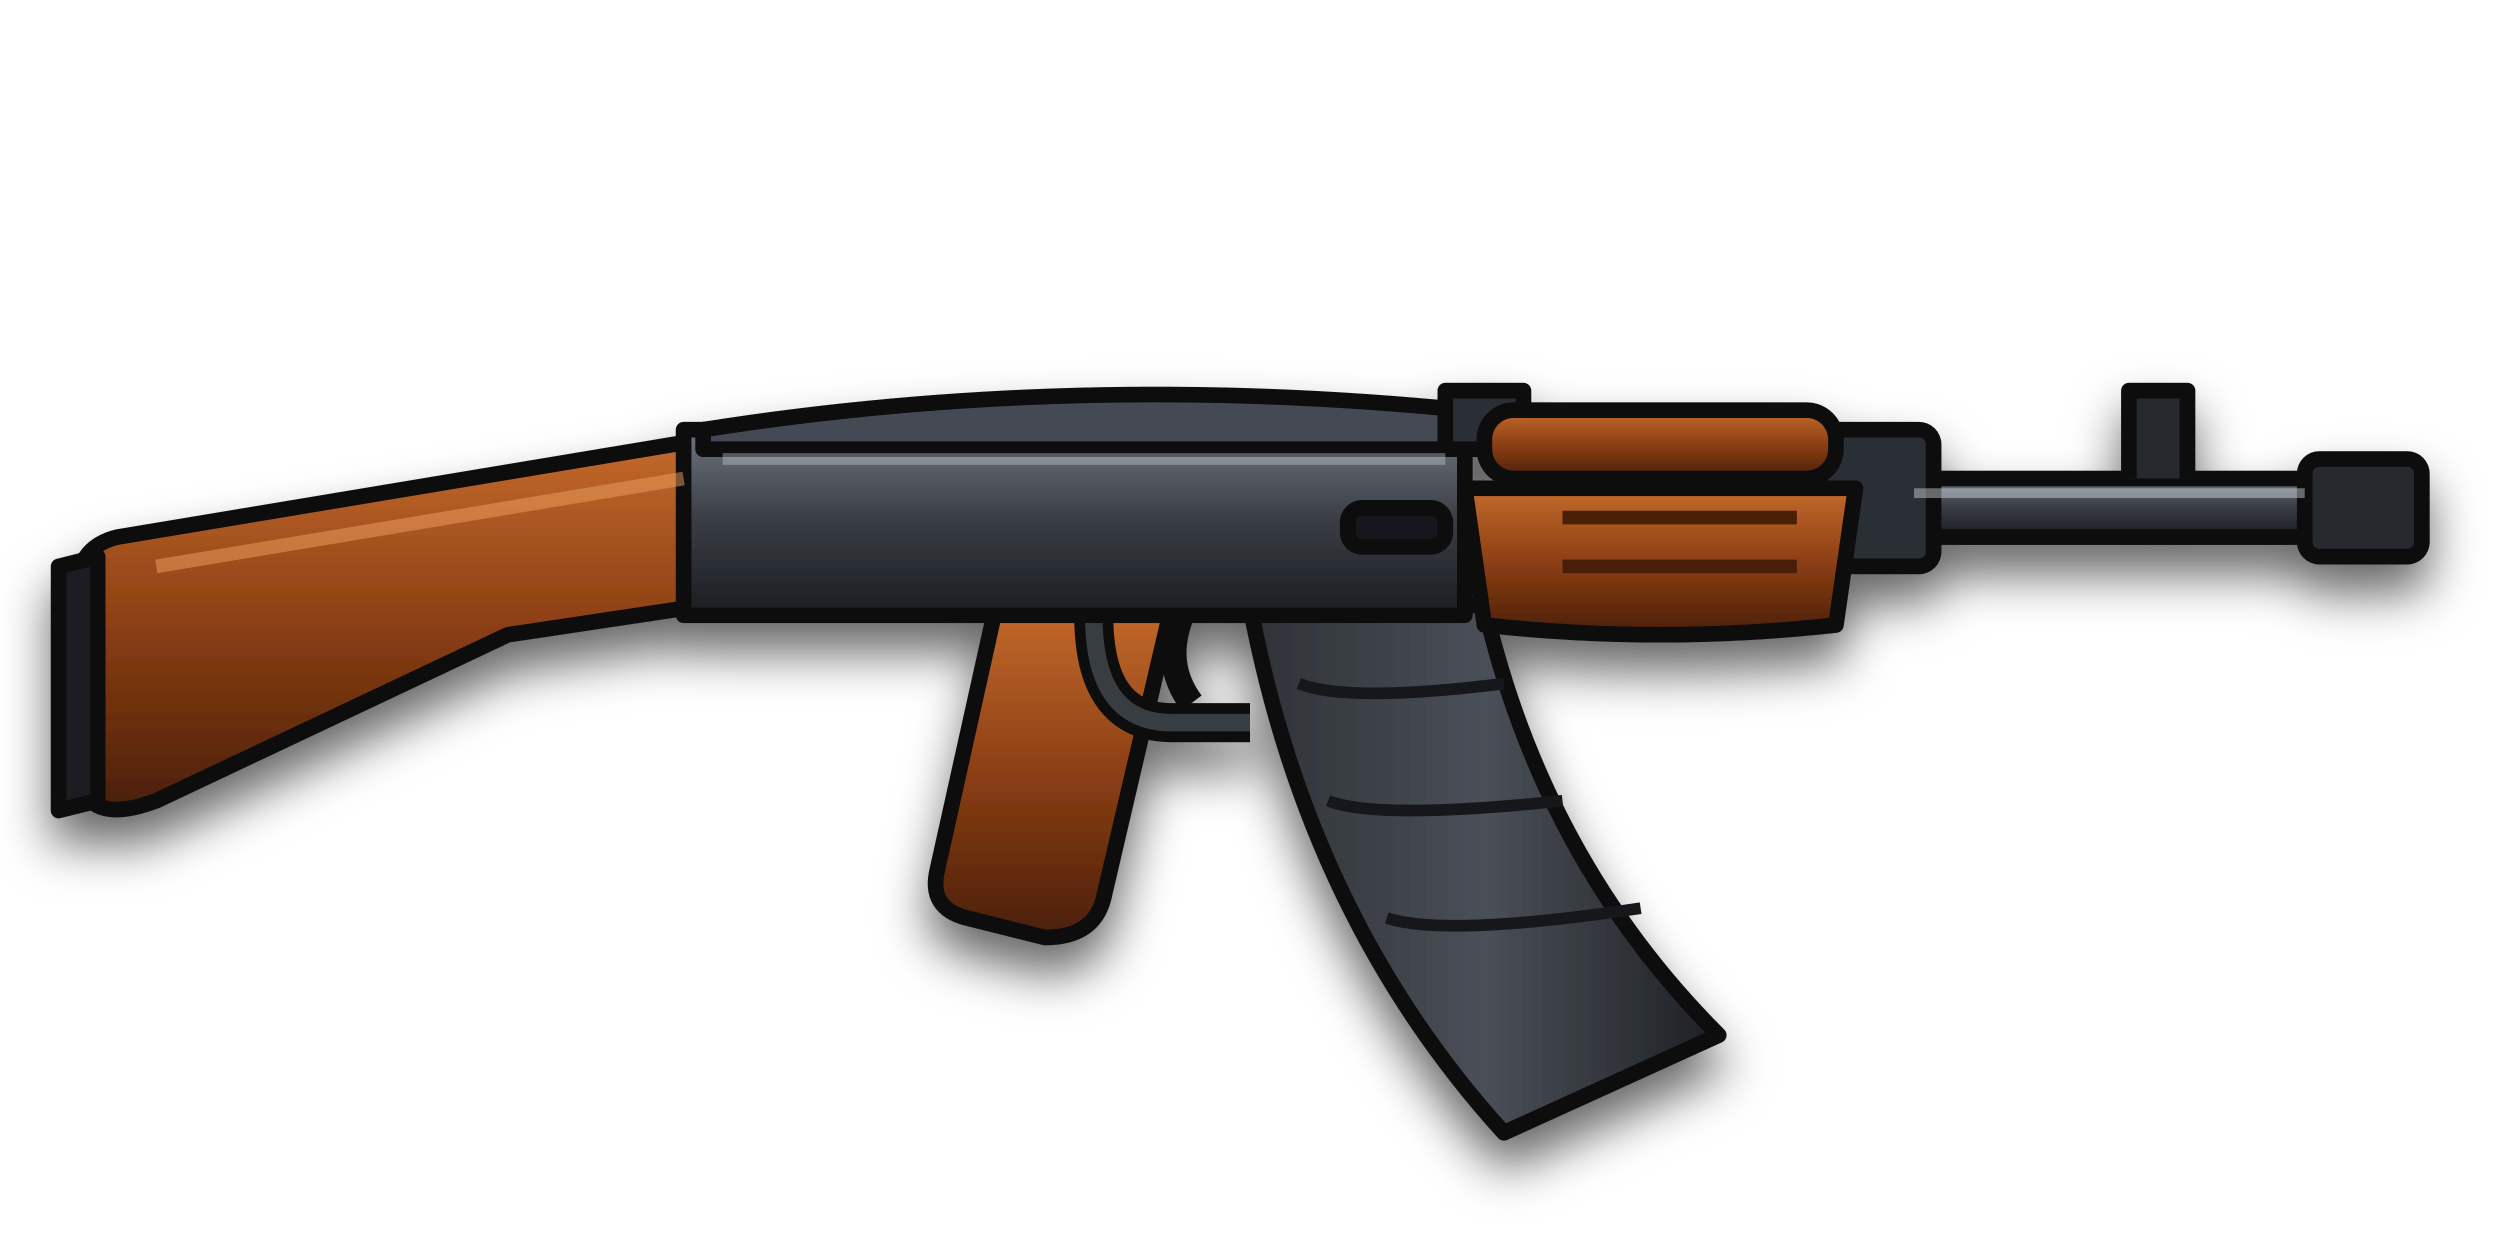
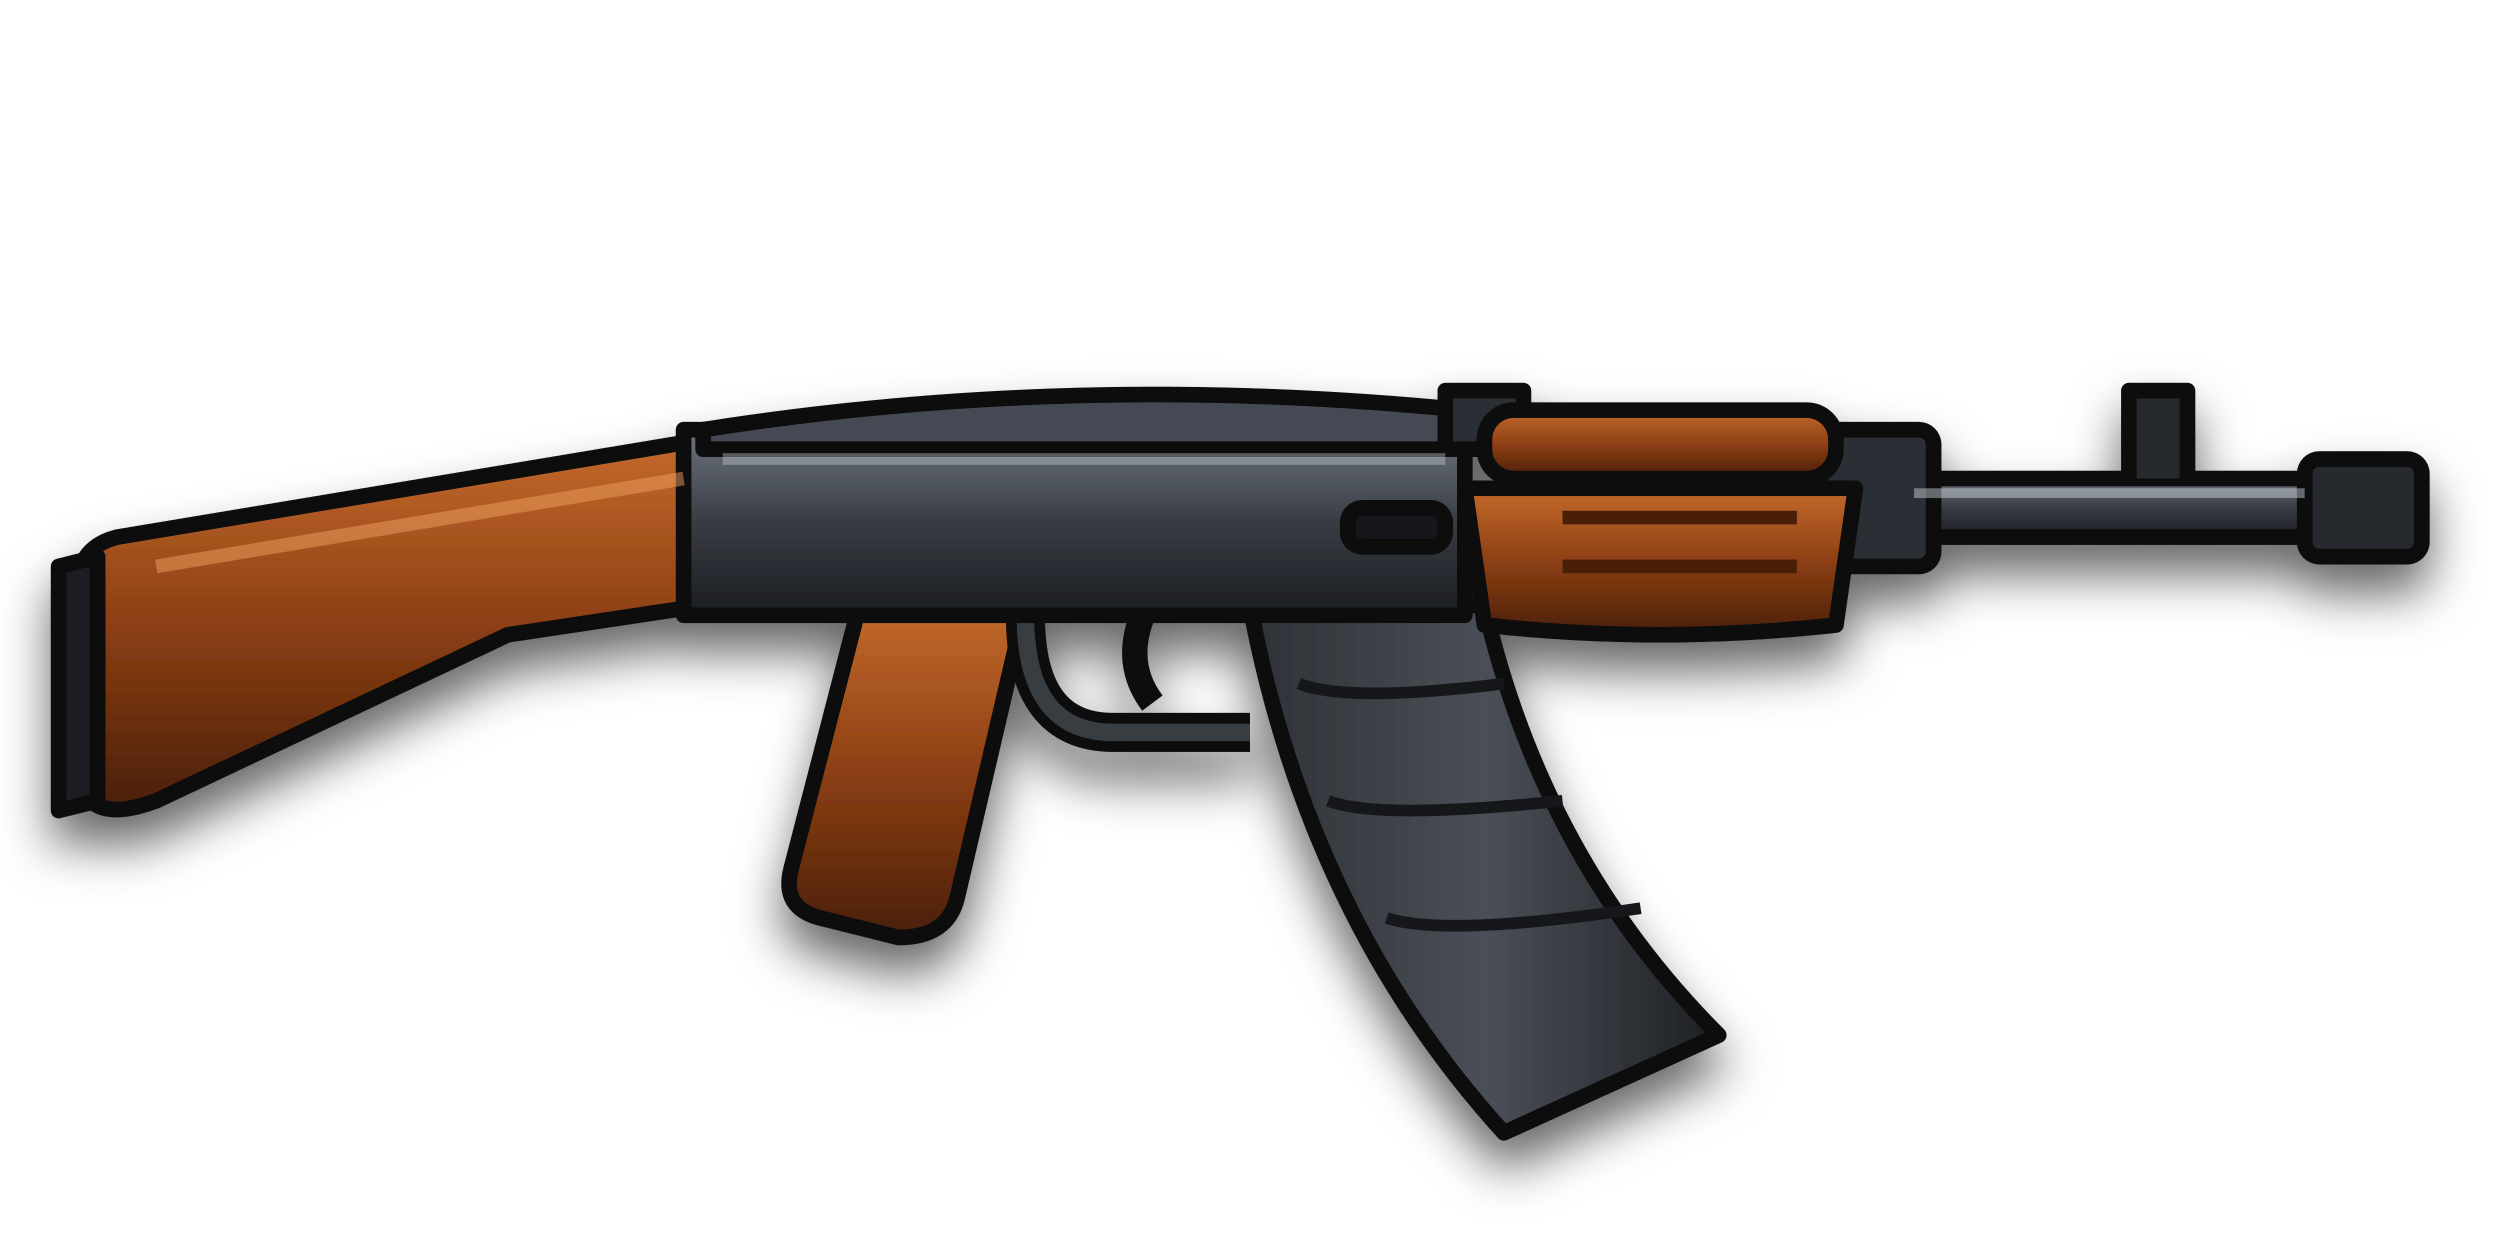
<svg xmlns="http://www.w3.org/2000/svg" viewBox="0 0 256 128">
  <defs>
    <filter id="s" x="-10%" y="-20%" width="120%" height="140%">
      <feDropShadow dx="0" dy="3" stdDeviation="2.5" flood-color="#000" flood-opacity=".6" />
    </filter>
    <linearGradient id="wood" x1="0" y1="0" x2="0" y2="1">
      <stop offset="0" stop-color="#c46a2c" />
      <stop offset=".5" stop-color="#8c3f14" />
      <stop offset="1" stop-color="#4a1f07" />
    </linearGradient>
    <linearGradient id="steel" x1="0" y1="0" x2="0" y2="1">
      <stop offset="0" stop-color="#6e757e" />
      <stop offset=".5" stop-color="#383c43" />
      <stop offset="1" stop-color="#1b1d21" />
    </linearGradient>
    <linearGradient id="mag" x1="0" y1="0" x2="1" y2="0">
      <stop offset="0" stop-color="#2e3136" />
      <stop offset=".5" stop-color="#4a4f57" />
      <stop offset="1" stop-color="#1e2024" />
    </linearGradient>
  </defs>
  <g filter="url(#s)" stroke="#0a0b0d" stroke-width="1.6" stroke-linejoin="round">
    <rect x="194" y="49" width="44" height="6" fill="url(#steel)" />
    <rect x="236" y="47" width="12" height="10" rx="1.5" fill="#26292e" />
    <path d="M218 49 V40 H224 V49" fill="#26292e" />
    <rect x="186" y="44" width="12" height="14" rx="1.5" fill="#2c2f34" />
    <path d="M128 62 H152 Q158 88 176 106 L154 116 Q134 94 128 62 Z" fill="url(#mag)" />
-     <path d="M102 62 H120 L113 92 Q112 96 107 96 L99 94 Q95 93 96 89 Z" fill="url(#wood)" />
-     <path d="M112 63 Q112 74 120 74 H128" fill="none" stroke-width="4" />
-     <path d="M112 63 Q112 74 120 74 H128" fill="none" stroke="#383c43" stroke-width="1.8" />
-     <path d="M121 63 Q119 68 122 72" fill="none" stroke-width="2.6" />
+     <path d="M88 62 H105 L98 92 Q97 96 92 96 L84 94 Q80 93 81 89 Z" fill="url(#wood)" />
+     <path d="M105 63 Q105 75 114 75 H128" fill="none" stroke-width="4" />
+     <path d="M105 63 Q105 75 114 75 H128" fill="none" stroke="#383c43" stroke-width="1.8" />
+     <path d="M117 63 Q115 68 118 72" fill="none" stroke-width="2.6" />
    <path d="M12 55 L72 45 V62 L52 65 L16 82 Q8 85 8 78 V60 Q8 56 12 55 Z" fill="url(#wood)" />
    <path d="M6 58 L10 57 V82 L6 83 Z" fill="#1b1d21" />
    <path d="M70 44 H150 V63 H70 Z" fill="url(#steel)" />
    <path d="M72 44 Q110 38 150 42 V46 H72 Z" fill="#454a52" />
    <rect x="148" y="40" width="8" height="6" fill="#2c2f34" />
    <rect x="152" y="42" width="36" height="7" rx="3" fill="url(#wood)" />
    <path d="M150 50 H190 L188 64 Q170 66 152 64 Z" fill="url(#wood)" />
    <rect x="138" y="52" width="10" height="4" rx="1.5" fill="#15171a" />
  </g>
  <g stroke="#15171a" stroke-width="1.2" fill="none">
    <path d="M133 70 Q138 72 154 70M136 82 Q141 84 160 82M142 94 Q148 96 168 93" />
  </g>
  <path d="M160 53 H184M160 58 H184" stroke="#4a1f07" stroke-width="1.4" />
  <path d="M16 58 L70 49" stroke="#f0a060" stroke-opacity=".5" stroke-width="1.4" />
  <path d="M74 47 H148" stroke="#c7ced6" stroke-opacity=".4" stroke-width="1.2" />
  <path d="M196 50.5 H236" stroke="#d6dce3" stroke-opacity=".45" stroke-width="1" />
</svg>
